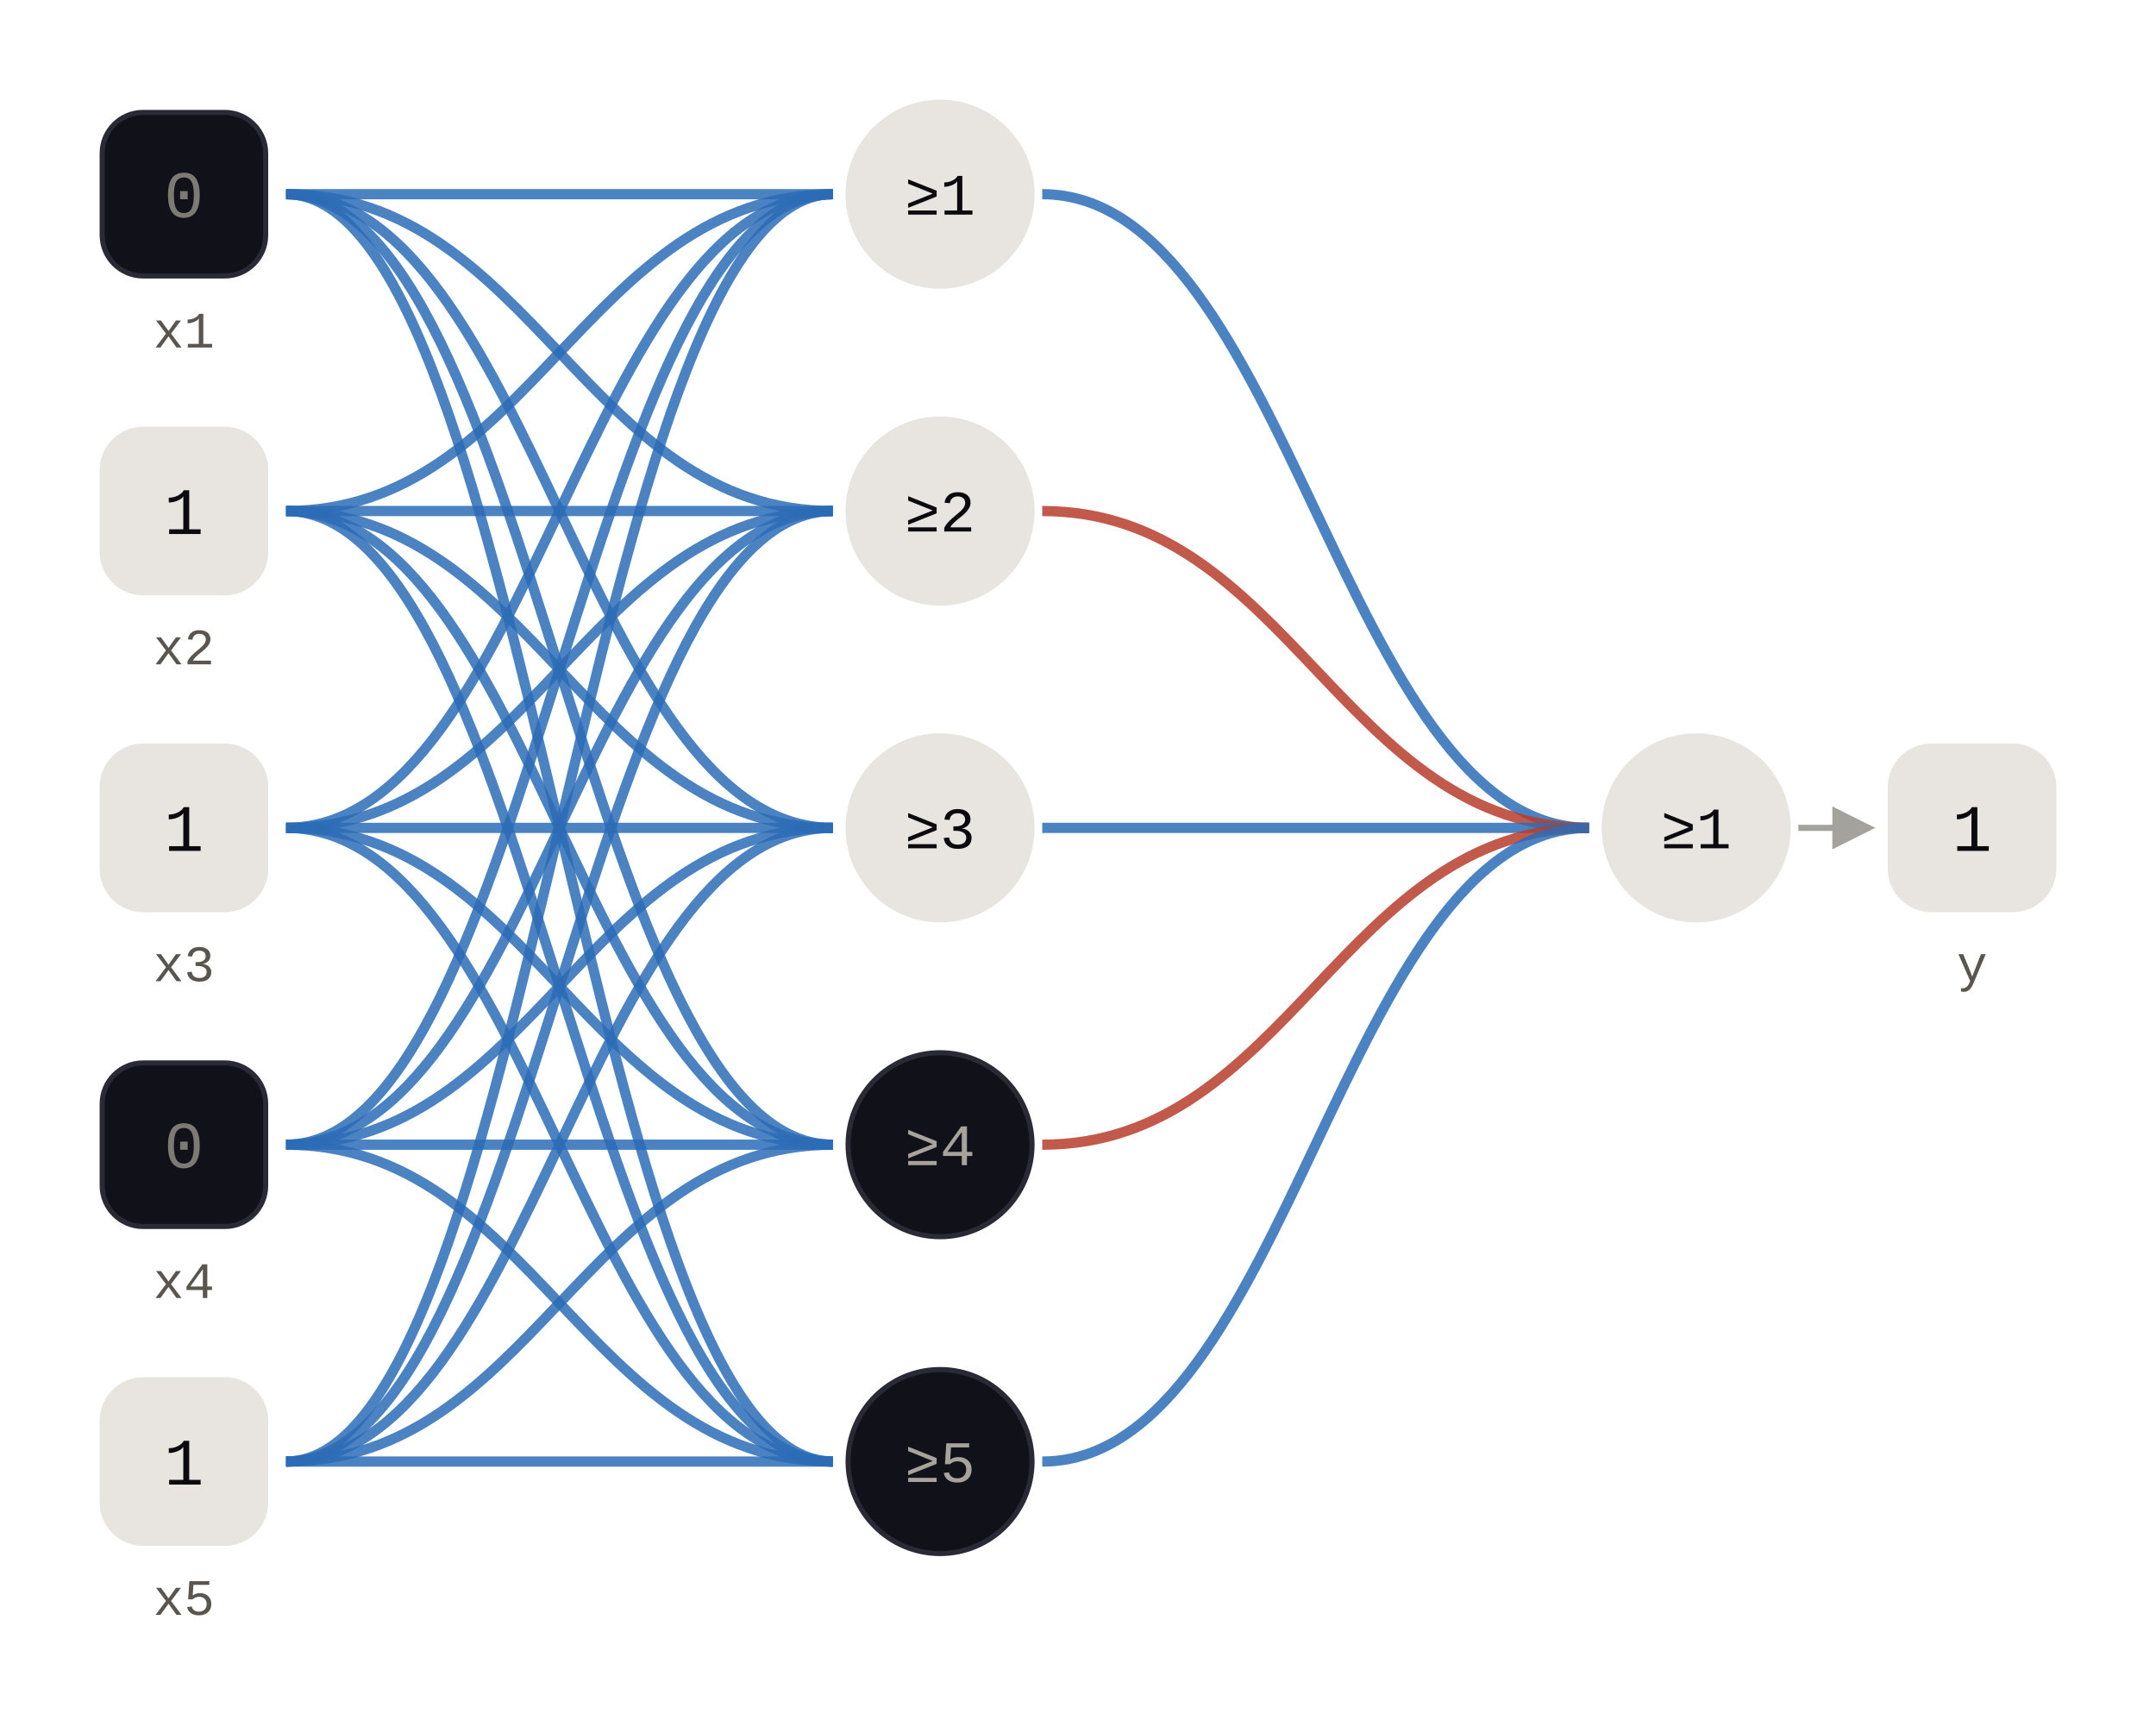
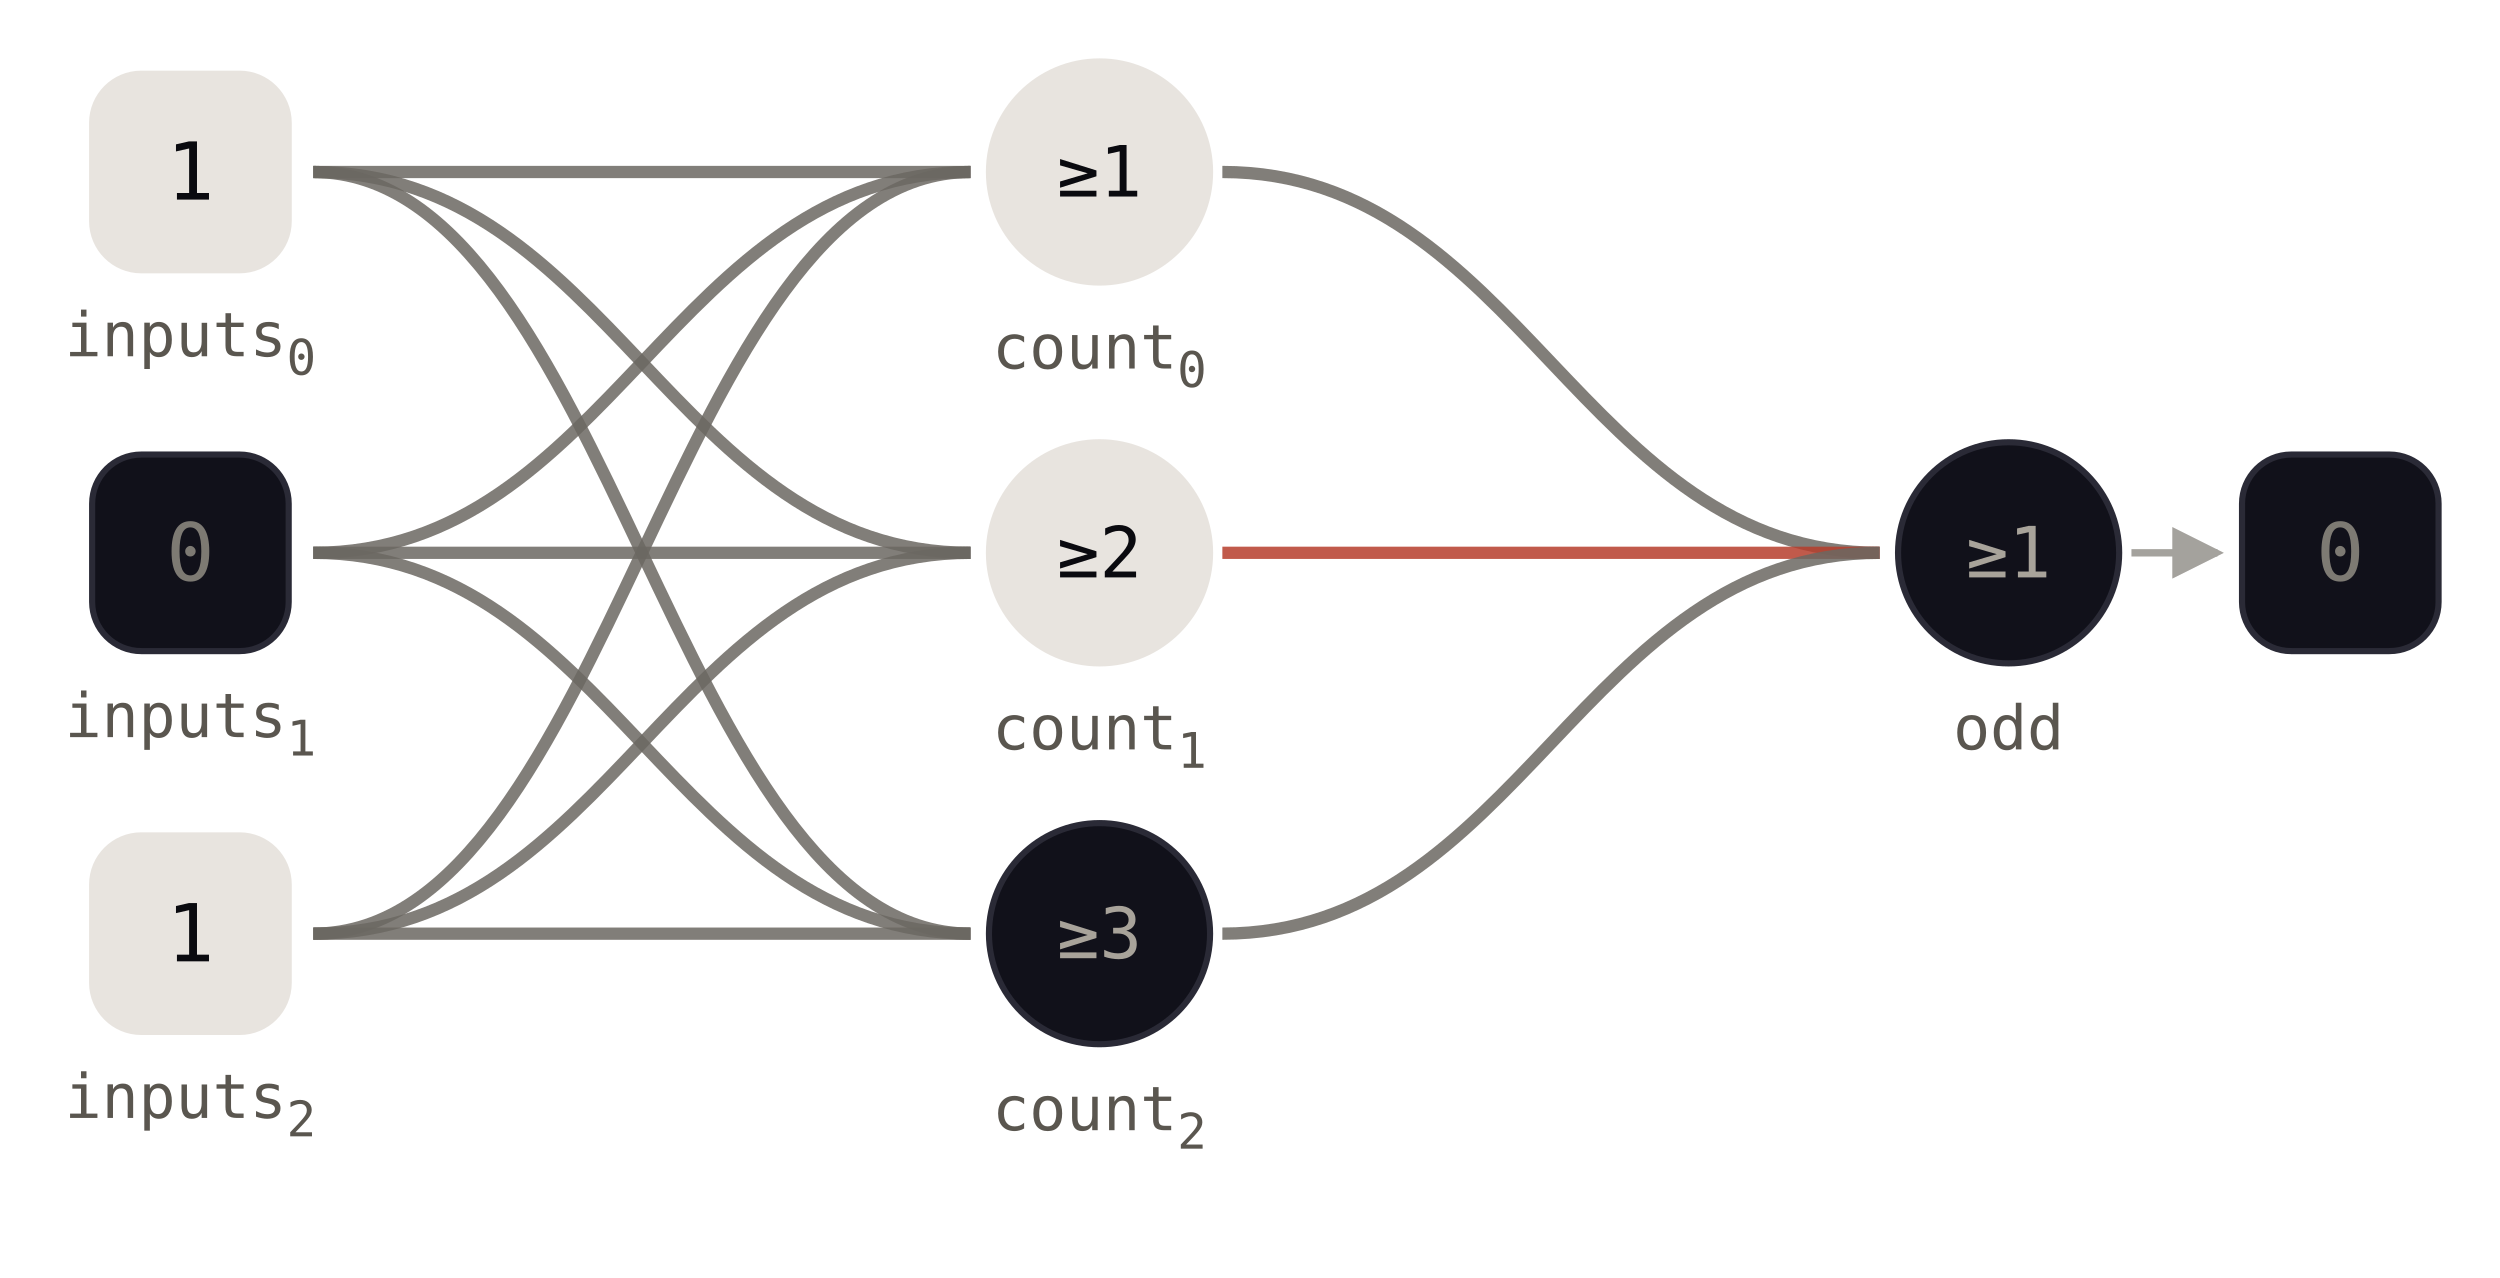
- <svg xmlns="http://www.w3.org/2000/svg" width="422" height="339" viewBox="10 2 422 339" font-family="SF Mono, Menlo, Monaco, Consolas, 'Liberation Mono', monospace">
+ <svg xmlns="http://www.w3.org/2000/svg" width="407" height="208" viewBox="15 12 407 208" font-family="SF Mono, Menlo, Monaco, Consolas, monospace">
  <defs>
    <marker id="arr" viewBox="0 0 8 8" refX="7" refY="4" markerWidth="7" markerHeight="7" orient="auto">
      <path d="M0 0 L8 4 L0 8 z" fill="#7d7a73" />
    </marker>
  </defs>
-   <path d="M66 40 C114.15 40 124.85 40 173 40" fill="none" stroke="#2b6cb6" stroke-width="2" opacity="0.85" />
-   <path d="M66 102 C114.15 102 124.85 40 173 40" fill="none" stroke="#2b6cb6" stroke-width="2" opacity="0.85" />
-   <path d="M66 164 C114.15 164 124.85 40 173 40" fill="none" stroke="#2b6cb6" stroke-width="2" opacity="0.85" />
-   <path d="M66 226 C114.15 226 124.85 40 173 40" fill="none" stroke="#2b6cb6" stroke-width="2" opacity="0.85" />
-   <path d="M66 288 C114.15 288 124.85 40 173 40" fill="none" stroke="#2b6cb6" stroke-width="2" opacity="0.85" />
-   <path d="M66 40 C114.15 40 124.85 102 173 102" fill="none" stroke="#2b6cb6" stroke-width="2" opacity="0.85" />
-   <path d="M66 102 C114.15 102 124.85 102 173 102" fill="none" stroke="#2b6cb6" stroke-width="2" opacity="0.85" />
-   <path d="M66 164 C114.15 164 124.85 102 173 102" fill="none" stroke="#2b6cb6" stroke-width="2" opacity="0.85" />
-   <path d="M66 226 C114.15 226 124.85 102 173 102" fill="none" stroke="#2b6cb6" stroke-width="2" opacity="0.85" />
-   <path d="M66 288 C114.15 288 124.85 102 173 102" fill="none" stroke="#2b6cb6" stroke-width="2" opacity="0.85" />
-   <path d="M66 40 C114.15 40 124.85 164 173 164" fill="none" stroke="#2b6cb6" stroke-width="2" opacity="0.85" />
-   <path d="M66 102 C114.15 102 124.85 164 173 164" fill="none" stroke="#2b6cb6" stroke-width="2" opacity="0.85" />
-   <path d="M66 164 C114.15 164 124.85 164 173 164" fill="none" stroke="#2b6cb6" stroke-width="2" opacity="0.85" />
-   <path d="M66 226 C114.15 226 124.85 164 173 164" fill="none" stroke="#2b6cb6" stroke-width="2" opacity="0.85" />
-   <path d="M66 288 C114.15 288 124.85 164 173 164" fill="none" stroke="#2b6cb6" stroke-width="2" opacity="0.85" />
-   <path d="M66 40 C114.15 40 124.85 226 173 226" fill="none" stroke="#2b6cb6" stroke-width="2" opacity="0.85" />
-   <path d="M66 102 C114.15 102 124.85 226 173 226" fill="none" stroke="#2b6cb6" stroke-width="2" opacity="0.85" />
-   <path d="M66 164 C114.15 164 124.85 226 173 226" fill="none" stroke="#2b6cb6" stroke-width="2" opacity="0.85" />
-   <path d="M66 226 C114.15 226 124.85 226 173 226" fill="none" stroke="#2b6cb6" stroke-width="2" opacity="0.85" />
-   <path d="M66 288 C114.15 288 124.85 226 173 226" fill="none" stroke="#2b6cb6" stroke-width="2" opacity="0.85" />
-   <path d="M66 40 C114.15 40 124.85 288 173 288" fill="none" stroke="#2b6cb6" stroke-width="2" opacity="0.85" />
-   <path d="M66 102 C114.15 102 124.85 288 173 288" fill="none" stroke="#2b6cb6" stroke-width="2" opacity="0.85" />
-   <path d="M66 164 C114.15 164 124.85 288 173 288" fill="none" stroke="#2b6cb6" stroke-width="2" opacity="0.85" />
-   <path d="M66 226 C114.15 226 124.85 288 173 288" fill="none" stroke="#2b6cb6" stroke-width="2" opacity="0.85" />
-   <path d="M66 288 C114.15 288 124.85 288 173 288" fill="none" stroke="#2b6cb6" stroke-width="2" opacity="0.85" />
-   <path d="M214 40 C262.15 40 272.85 164 321 164" fill="none" stroke="#2b6cb6" stroke-width="2" opacity="0.85" />
-   <path d="M214 102 C262.15 102 272.85 164 321 164" fill="none" stroke="#b63d2b" stroke-width="2" opacity="0.85" />
-   <path d="M214 164 C262.15 164 272.85 164 321 164" fill="none" stroke="#2b6cb6" stroke-width="2" opacity="0.85" />
-   <path d="M214 226 C262.15 226 272.85 164 321 164" fill="none" stroke="#b63d2b" stroke-width="2" opacity="0.85" />
-   <path d="M214 288 C262.15 288 272.85 164 321 164" fill="none" stroke="#2b6cb6" stroke-width="2" opacity="0.85" />
-   <line x1="362" y1="164" x2="376" y2="164" stroke="#7d7a73" stroke-width="1.2" marker-end="url(#arr)" opacity="0.7" />
-   <rect x="380" y="148" width="32" height="32" rx="8" fill="#e8e4df" stroke="#e8e4df" />
-   <text x="396" y="168.5" text-anchor="middle" font-size="13" fill="#0a0a0f">1</text>
-   <text x="396" y="194" text-anchor="middle" font-size="10" fill="#5a564f">y</text>
-   <rect x="30" y="24" width="32" height="32" rx="8" fill="#11111a" stroke="#2a2a36" />
-   <text x="46" y="44.5" text-anchor="middle" font-size="13" fill="#7d7a73">0</text>
-   <text x="46" y="70" text-anchor="middle" font-size="10" fill="#5a564f">x1</text>
-   <rect x="30" y="86" width="32" height="32" rx="8" fill="#e8e4df" stroke="#e8e4df" />
-   <text x="46" y="106.5" text-anchor="middle" font-size="13" fill="#0a0a0f">1</text>
-   <text x="46" y="132" text-anchor="middle" font-size="10" fill="#5a564f">x2</text>
+   <path d="M66 40 C114.15 40 124.85 40 173 40" fill="none" stroke="#6b6761" stroke-width="2" opacity="0.85" />
+   <path d="M66 102 C114.15 102 124.85 40 173 40" fill="none" stroke="#6b6761" stroke-width="2" opacity="0.85" />
+   <path d="M66 164 C114.15 164 124.85 40 173 40" fill="none" stroke="#6b6761" stroke-width="2" opacity="0.85" />
+   <path d="M66 40 C114.15 40 124.85 102 173 102" fill="none" stroke="#6b6761" stroke-width="2" opacity="0.85" />
+   <path d="M66 102 C114.15 102 124.85 102 173 102" fill="none" stroke="#6b6761" stroke-width="2" opacity="0.85" />
+   <path d="M66 164 C114.15 164 124.85 102 173 102" fill="none" stroke="#6b6761" stroke-width="2" opacity="0.85" />
+   <path d="M66 40 C114.15 40 124.85 164 173 164" fill="none" stroke="#6b6761" stroke-width="2" opacity="0.85" />
+   <path d="M66 102 C114.15 102 124.85 164 173 164" fill="none" stroke="#6b6761" stroke-width="2" opacity="0.85" />
+   <path d="M66 164 C114.15 164 124.85 164 173 164" fill="none" stroke="#6b6761" stroke-width="2" opacity="0.85" />
+   <path d="M214 40 C262.15 40 272.85 102 321 102" fill="none" stroke="#6b6761" stroke-width="2" opacity="0.85" />
+   <path d="M214 102 C262.15 102 272.85 102 321 102" fill="none" stroke="#b63d2b" stroke-width="2" opacity="0.85" />
+   <path d="M214 164 C262.15 164 272.85 102 321 102" fill="none" stroke="#6b6761" stroke-width="2" opacity="0.85" />
+   <line x1="362" y1="102" x2="376" y2="102" stroke="#7d7a73" stroke-width="1.2" marker-end="url(#arr)" opacity="0.7" />
+   <rect x="380" y="86" width="32" height="32" rx="8" fill="#11111a" stroke="#2a2a36" />
+   <text x="396" y="106.5" text-anchor="middle" font-size="13" fill="#7d7a73">0</text>
+   <rect x="30" y="24" width="32" height="32" rx="8" fill="#e8e4df" stroke="#e8e4df" />
+   <text x="46" y="44.5" text-anchor="middle" font-size="13" fill="#0a0a0f">1</text>
+   <text x="46" y="70" text-anchor="middle" font-size="10" fill="#5a564f">inputs<tspan dy="3" font-size="8">0</tspan>
+   </text>
+   <rect x="30" y="86" width="32" height="32" rx="8" fill="#11111a" stroke="#2a2a36" />
+   <text x="46" y="106.5" text-anchor="middle" font-size="13" fill="#7d7a73">0</text>
+   <text x="46" y="132" text-anchor="middle" font-size="10" fill="#5a564f">inputs<tspan dy="3" font-size="8">1</tspan>
+   </text>
  <rect x="30" y="148" width="32" height="32" rx="8" fill="#e8e4df" stroke="#e8e4df" />
  <text x="46" y="168.5" text-anchor="middle" font-size="13" fill="#0a0a0f">1</text>
-   <text x="46" y="194" text-anchor="middle" font-size="10" fill="#5a564f">x3</text>
-   <rect x="30" y="210" width="32" height="32" rx="8" fill="#11111a" stroke="#2a2a36" />
-   <text x="46" y="230.5" text-anchor="middle" font-size="13" fill="#7d7a73">0</text>
-   <text x="46" y="256" text-anchor="middle" font-size="10" fill="#5a564f">x4</text>
-   <rect x="30" y="272" width="32" height="32" rx="8" fill="#e8e4df" stroke="#e8e4df" />
-   <text x="46" y="292.5" text-anchor="middle" font-size="13" fill="#0a0a0f">1</text>
-   <text x="46" y="318" text-anchor="middle" font-size="10" fill="#5a564f">x5</text>
-   <circle cx="194" cy="40" r="18" fill="#e8e4df" stroke="#e8e4df" />
+   <text x="46" y="194" text-anchor="middle" font-size="10" fill="#5a564f">inputs<tspan dy="3" font-size="8">2</tspan>
+   </text>
+   <circle cx="194" cy="40" r="18" fill="#e8e4df" stroke="#e8e4df" stroke-width="1" />
  <text x="194" y="44" text-anchor="middle" font-size="11.5" fill="#0a0a0f">≥1</text>
-   <circle cx="194" cy="102" r="18" fill="#e8e4df" stroke="#e8e4df" />
+   <text x="194" y="72" text-anchor="middle" font-size="10" fill="#5a564f">count<tspan dy="3" font-size="8">0</tspan>
+   </text>
+   <circle cx="194" cy="102" r="18" fill="#e8e4df" stroke="#e8e4df" stroke-width="1" />
  <text x="194" y="106" text-anchor="middle" font-size="11.5" fill="#0a0a0f">≥2</text>
-   <circle cx="194" cy="164" r="18" fill="#e8e4df" stroke="#e8e4df" />
-   <text x="194" y="168" text-anchor="middle" font-size="11.5" fill="#0a0a0f">≥3</text>
-   <circle cx="194" cy="226" r="18" fill="#11111a" stroke="#2a2a36" />
-   <text x="194" y="230" text-anchor="middle" font-size="11.5" fill="#a8a39a">≥4</text>
-   <circle cx="194" cy="288" r="18" fill="#11111a" stroke="#2a2a36" />
-   <text x="194" y="292" text-anchor="middle" font-size="11.5" fill="#a8a39a">≥5</text>
-   <circle cx="342" cy="164" r="18" fill="#e8e4df" stroke="#e8e4df" />
-   <text x="342" y="168" text-anchor="middle" font-size="11.5" fill="#0a0a0f">≥1</text>
+   <text x="194" y="134" text-anchor="middle" font-size="10" fill="#5a564f">count<tspan dy="3" font-size="8">1</tspan>
+   </text>
+   <circle cx="194" cy="164" r="18" fill="#11111a" stroke="#2a2a36" stroke-width="1" />
+   <text x="194" y="168" text-anchor="middle" font-size="11.5" fill="#a8a39a">≥3</text>
+   <text x="194" y="196" text-anchor="middle" font-size="10" fill="#5a564f">count<tspan dy="3" font-size="8">2</tspan>
+   </text>
+   <circle cx="342" cy="102" r="18" fill="#11111a" stroke="#2a2a36" stroke-width="1" />
+   <text x="342" y="106" text-anchor="middle" font-size="11.5" fill="#a8a39a">≥1</text>
+   <text x="342" y="134" text-anchor="middle" font-size="10" fill="#5a564f">odd</text>
</svg>
